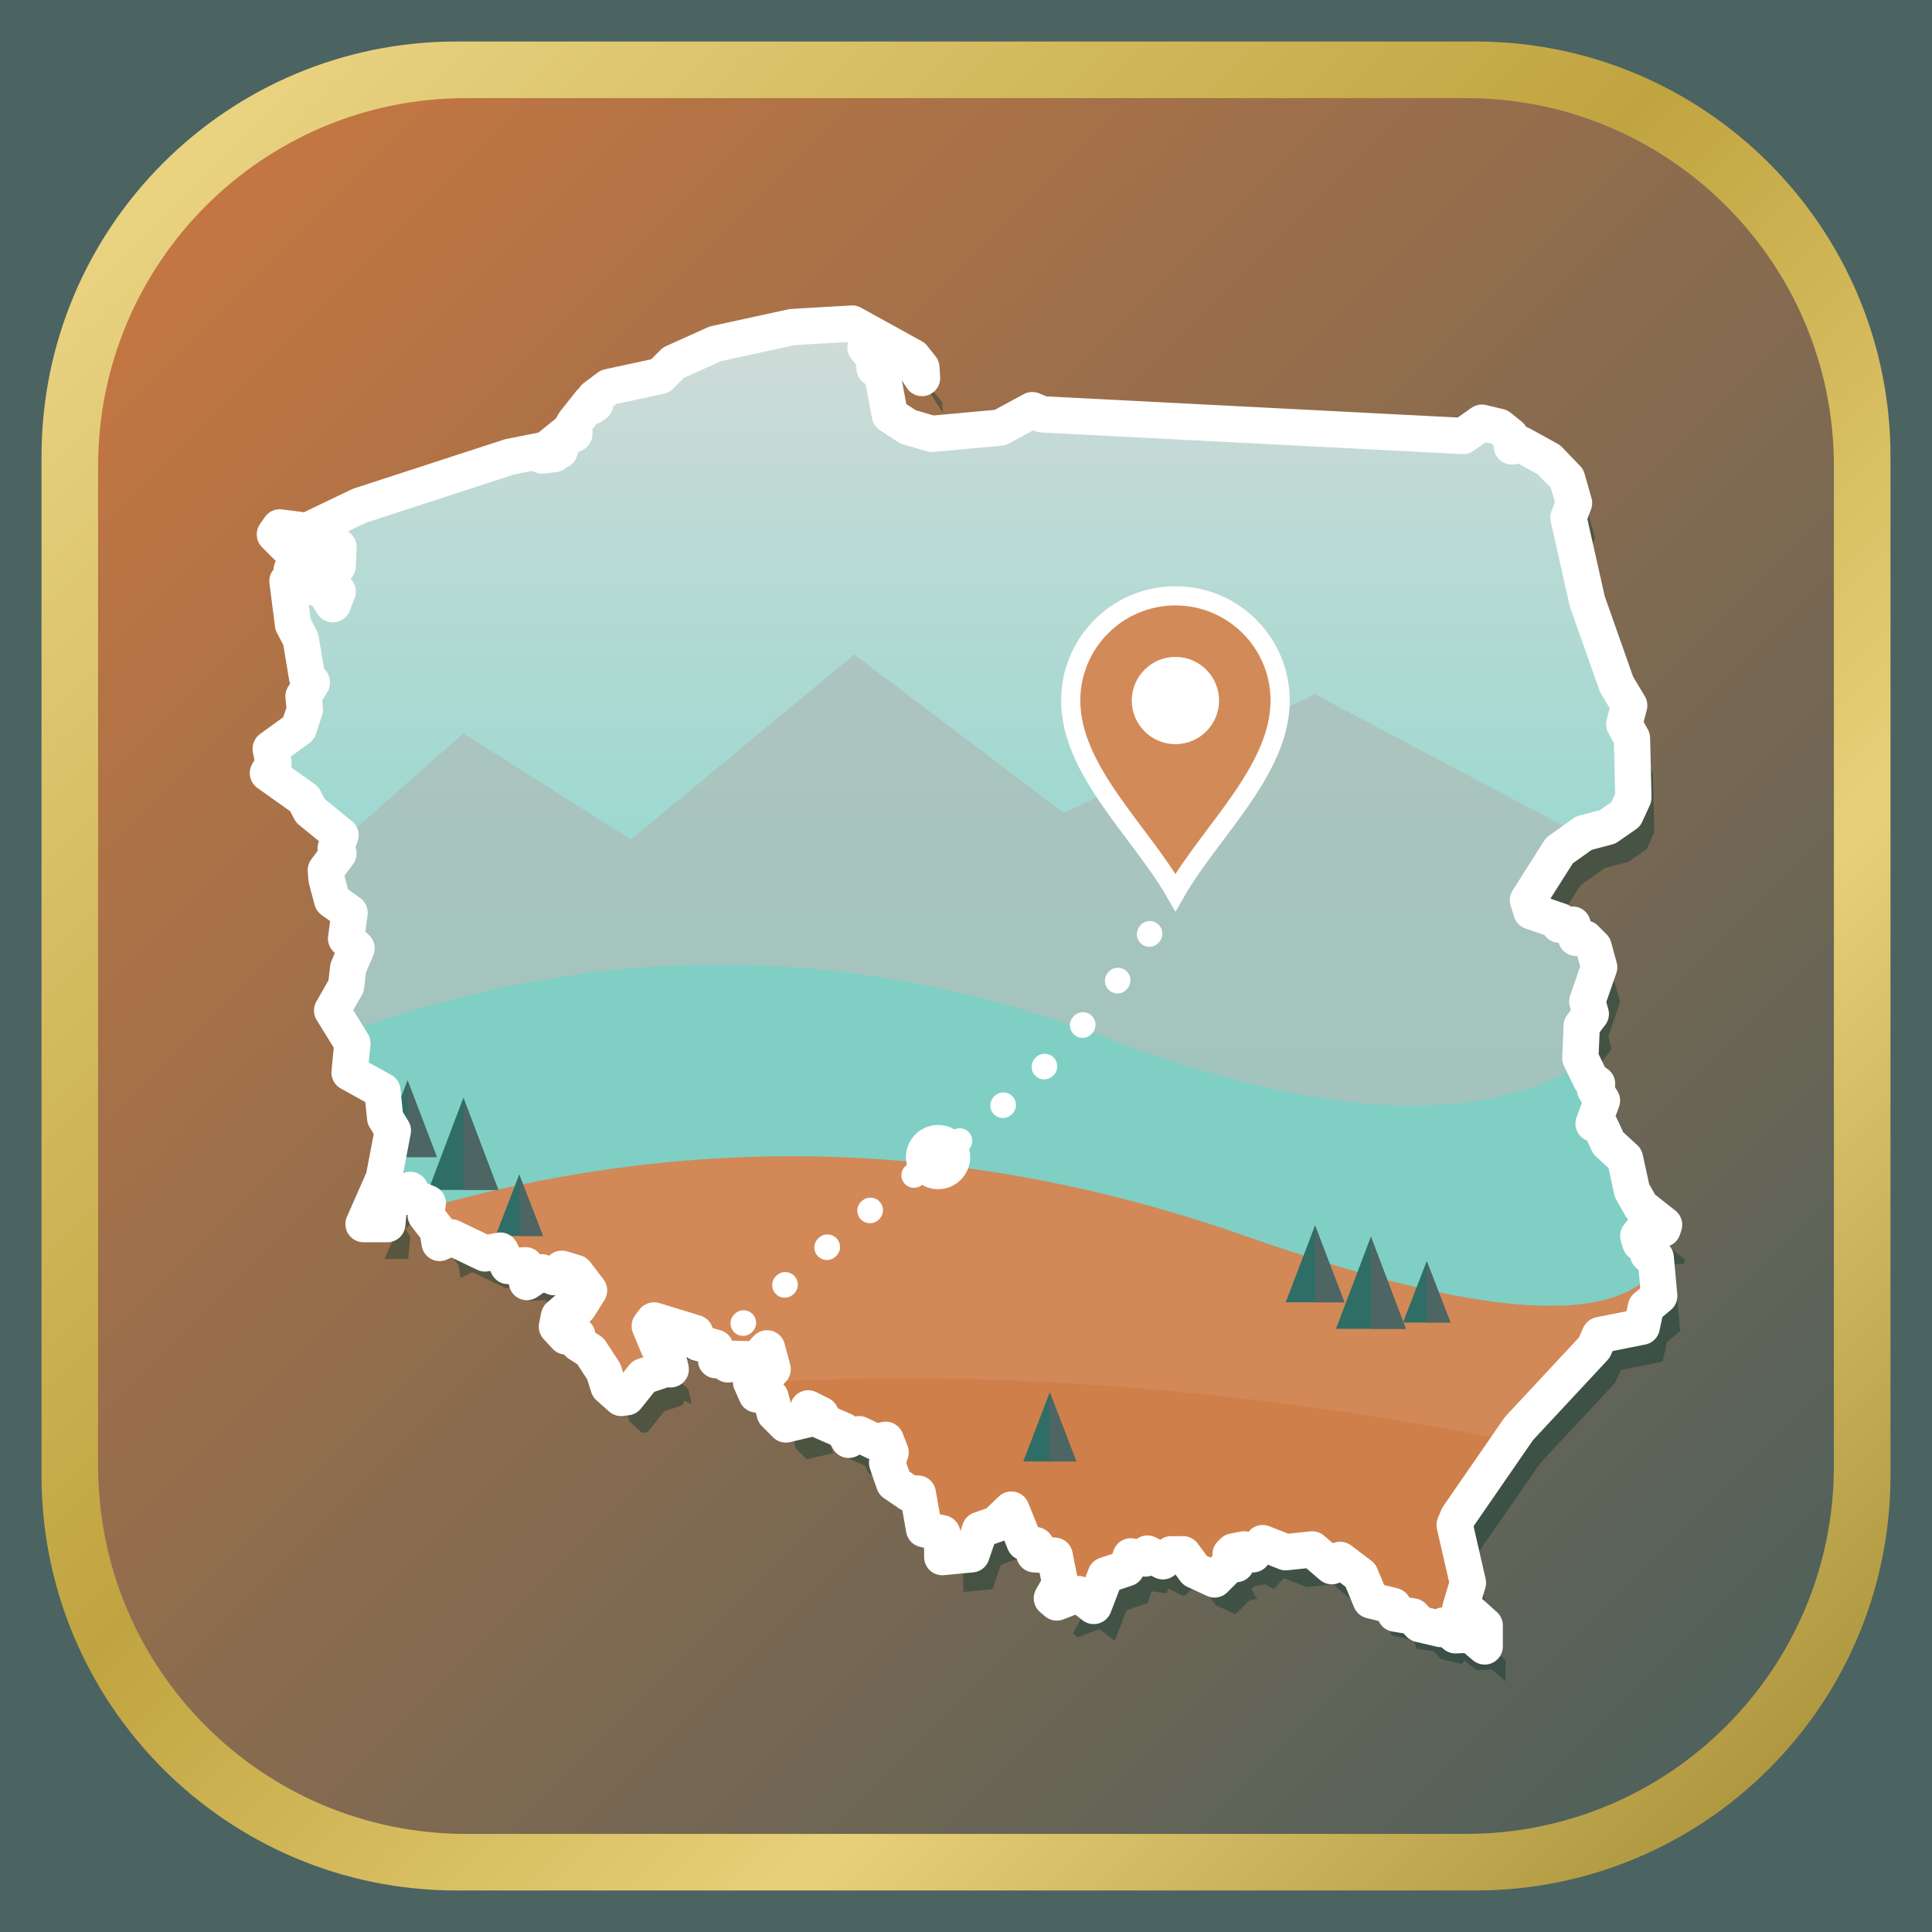
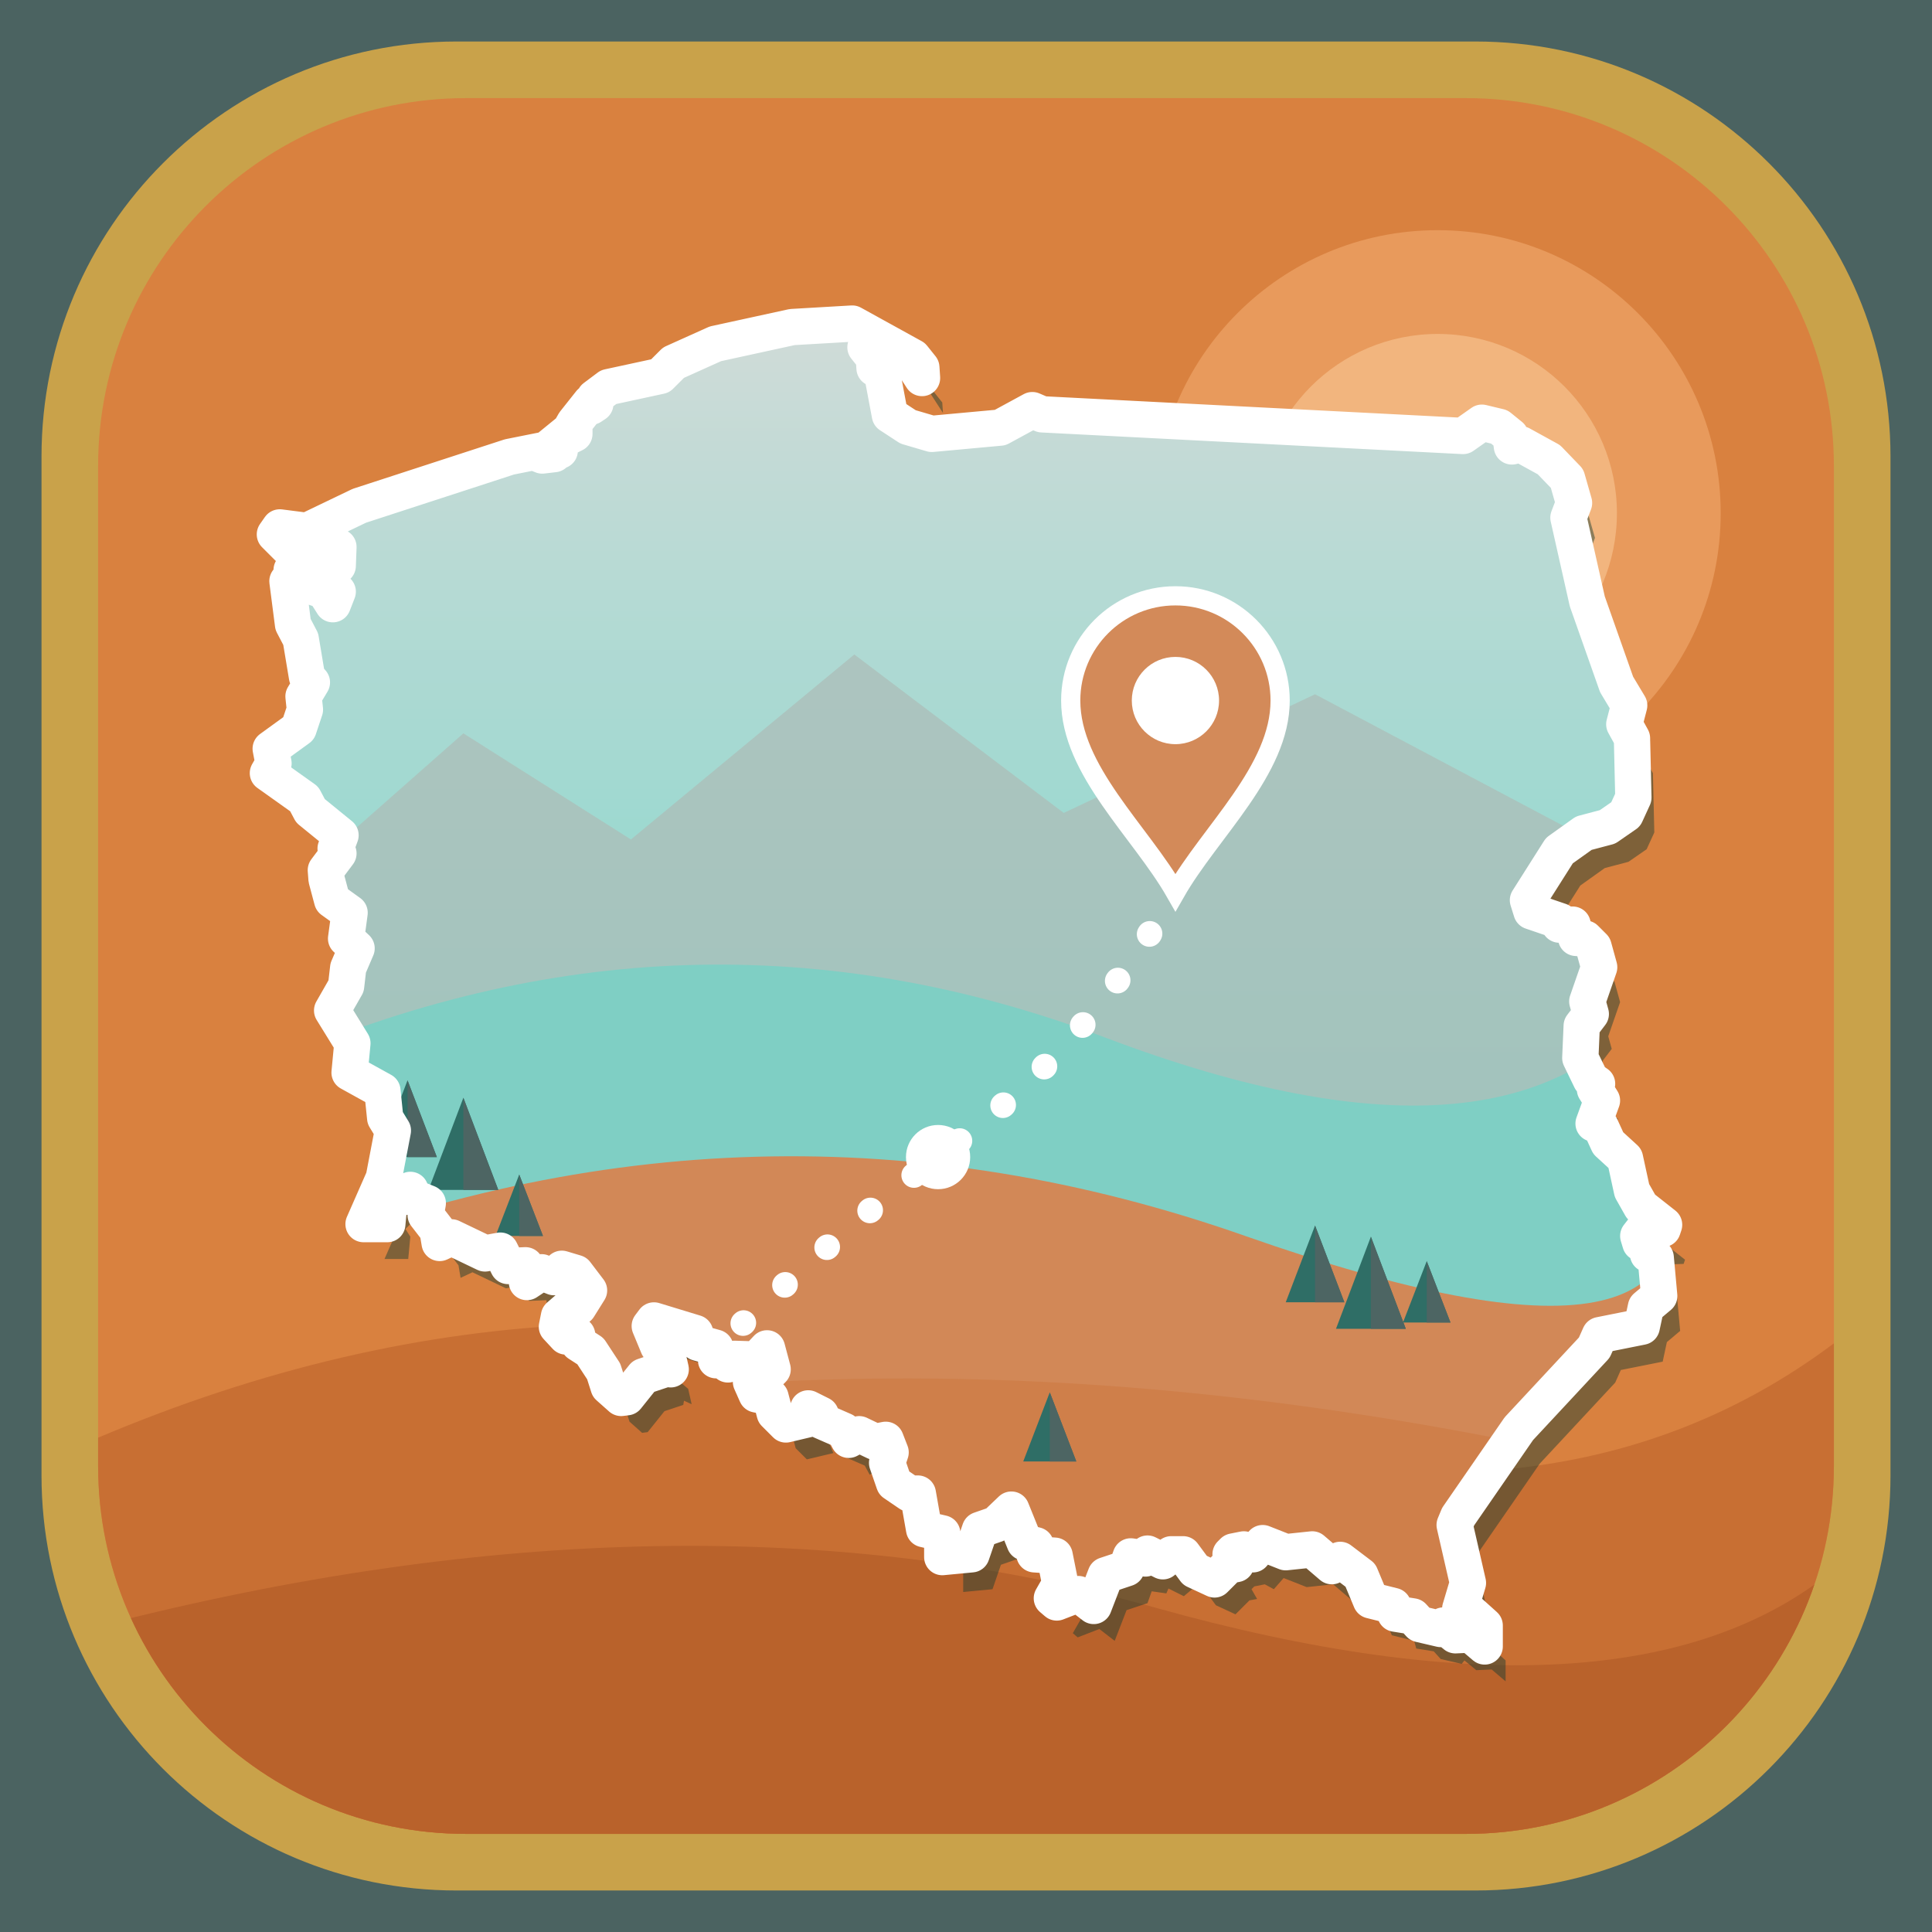
<svg xmlns="http://www.w3.org/2000/svg" viewBox="0 0 512 512" role="img" aria-label="I Was Here app icon">
  <rect width="512" height="512" fill="#4B6361" />
  <g transform="translate(6 6) scale(2.5)">
    <defs>
      <linearGradient id="tGold" x1="0" y1="0" x2="1" y2="1">
        <stop offset="0" stop-color="#F1DC8E" />
        <stop offset=".45" stop-color="#C0A440" />
        <stop offset=".7" stop-color="#E8D079" />
        <stop offset="1" stop-color="#9E862E" />
      </linearGradient>
+       <clipPath id="tClip">
+         <rect x="8" y="8" width="184" height="184" rx="39" />
+       </clipPath>
      <linearGradient id="tGreen" x1="0" y1="0" x2="1" y2="1">
        <stop offset="0" stop-color="#CC7840" />
        <stop offset="1" stop-color="#485F5D" />
      </linearGradient>
      <linearGradient id="tLand" x1="0" y1="0" x2="0" y2="1">
        <stop offset="0" stop-color="#D1DBD8" />
        <stop offset=".5" stop-color="#8ED8CE" />
        <stop offset="1" stop-color="#62BEB2" />
      </linearGradient>
      <clipPath id="tPl">
        <path d="M104.3,172.0 L102.0,172.8 L100.8,176.3 L96.6,176.7 L96.6,173.3 L94.0,172.7 L93.1,167.6 L91.9,167.6 L89.7,166.1 L88.7,163.2 L89.2,161.7 L88.5,159.9 L87.0,160.2 L84.7,159.1 L83.2,159.9 L82.5,158.6 L79.3,157.2 L79.2,156.3 L77.4,155.4 L78.0,156.8 L74.2,157.7 L72.6,156.1 L72.0,153.8 L70.0,153.4 L69.2,151.6 L70.9,151.2 L72.3,149.8 L71.5,146.8 L70.0,148.4 L66.8,148.3 L65.9,149.1 L65.2,148.0 L64.2,148.5 L64.1,146.7 L61.6,146.0 L61.2,144.6 L55.3,142.8 L54.7,143.6 L55.9,146.5 L57.2,147.6 L57.7,149.8 L56.6,149.3 L56.5,149.9 L53.8,150.8 L51.4,153.8 L50.6,153.9 L48.8,152.3 L48.1,150.1 L46.2,147.2 L44.5,146.1 L44.3,144.9 L42.7,145.1 L41.4,143.7 L41.7,142.2 L43.2,140.9 L44.5,140.9 L46.0,138.5 L44.1,136.0 L42.1,135.4 L41.0,136.6 L39.2,135.9 L37.1,137.3 L36.9,134.9 L34.4,135.0 L33.3,132.8 L31.1,133.2 L26.3,130.9 L24.6,131.7 L24.3,129.9 L22.6,127.7 L22.9,126.0 L20.9,125.2 L20.4,124.1 L19.6,125.1 L17.6,123.8 L16.7,124.7 L17.4,125.8 L17.1,129.0 L13.7,129.0 L16.6,122.4 L17.9,115.6 L16.8,113.8 L16.4,109.9 L11.7,107.3 L12.1,103.1 L9.2,98.4 L11.2,94.9 L11.5,92.3 L12.7,89.5 L11.2,88.1 L11.7,84.4 L9.2,82.6 L8.4,79.6 L8.3,78.3 L10.1,75.9 L9.7,75.2 L10.4,73.3 L6.1,69.8 L5.2,68.1 L0.0,64.4 L0.8,63.0 L0.4,60.9 L4.4,58.0 L5.3,55.3 L5.1,53.4 L6.3,51.4 L5.6,50.6 L4.7,45.2 L3.6,43.1 L2.8,36.9 L3.6,36.5 L3.4,35.3 L5.8,37.5 L8.1,38.3 L9.3,40.2 L10.0,38.4 L9.0,38.2 L8.4,36.8 L9.0,34.7 L10.0,34.7 L10.1,32.0 L9.2,33.3 L9.0,31.9 L6.3,31.4 L6.1,30.2 L4.8,31.1 L5.9,31.6 L5.6,32.2 L3.9,33.1 L1.0,30.2 L1.7,29.2 L5.6,29.7 L13.1,26.1 L34.6,19.1 L40.1,18.0 L38.8,18.7 L39.3,18.9 L41.0,18.7 L40.9,18.2 L41.8,18.2 L41.7,17.5 L40.2,17.8 L42.9,15.6 L42.1,16.7 L43.9,15.8 L43.9,15.1 L43.1,15.6 L43.9,14.2 L46.2,11.3 L46.3,11.9 L46.9,11.5 L46.9,11.0 L46.4,11.3 L46.8,10.6 L48.8,9.1 L56.2,7.5 L58.1,5.6 L64.1,2.9 L75.1,0.5 L83.7,0.0 L92.4,4.8 L93.6,6.3 L93.7,7.8 L91.5,4.4 L86.3,1.6 L85.6,3.4 L86.8,4.9 L86.9,6.4 L87.8,6.2 L89.1,13.1 L91.7,14.8 L95.1,15.8 L104.9,14.9 L109.5,12.4 L110.9,13.0 L171.2,16.1 L173.9,14.2 L176.4,14.8 L178.0,16.1 L178.2,17.6 L179.5,17.3 L183.5,19.5 L186.1,22.2 L187.1,25.7 L186.3,27.8 L189.0,39.8 L193.2,51.7 L195.0,54.7 L194.3,57.4 L195.4,59.4 L195.6,67.9 L194.5,70.3 L191.9,72.1 L188.5,73.0 L185.0,75.5 L180.5,82.6 L181.0,84.2 L185.1,85.6 L185.0,86.1 L186.9,86.1 L187.4,88.0 L188.7,88.1 L189.9,89.3 L190.7,92.2 L189.0,97.1 L189.5,98.9 L188.2,100.6 L188.0,105.2 L189.5,108.3 L190.4,108.9 L190.1,109.7 L191.1,111.3 L189.9,114.6 L190.9,115.0 L192.0,117.4 L194.4,119.6 L195.4,124.2 L196.7,126.5 L200.0,129.1 L199.8,129.7 L197.0,129.8 L196.3,130.7 L196.6,131.7 L197.7,132.0 L197.7,133.3 L198.8,133.8 L199.3,139.3 L197.4,140.9 L196.8,143.7 L190.8,144.9 L190.0,146.7 L179.2,158.3 L170.5,170.9 L170.0,172.1 L171.9,180.4 L170.8,184.1 L171.3,183.8 L174.3,186.5 L174.3,189.5 L172.3,187.8 L170.1,187.9 L168.4,186.5 L168.0,187.0 L165.0,186.3 L164.0,185.2 L161.5,184.8 L161.2,183.7 L158.0,182.9 L156.5,179.3 L153.6,177.1 L152.4,178.0 L149.6,175.6 L145.8,176.0 L142.5,174.7 L141.1,176.3 L139.8,175.6 L138.3,175.9 L137.9,176.3 L138.7,177.7 L137.6,177.9 L135.6,179.9 L132.8,178.6 L131.1,176.3 L129.4,176.3 L128.2,177.3 L126.0,176.2 L125.7,176.9 L123.6,176.6 L123.0,178.3 L120.0,179.3 L118.3,183.7 L116.1,182.0 L113.0,183.2 L112.3,182.6 L113.5,180.5 L112.7,176.5 L109.8,176.3 L110.0,175.0 L108.4,174.6 L106.5,169.9Z" />
      </clipPath>
    </defs>
-     <rect x="2" y="2" width="196" height="196" rx="44" fill="url(#tGold)" />
-     <rect x="8" y="8" width="184" height="184" rx="39" fill="url(#tGreen)" />
+     <rect x="2" y="2" width="196" height="196" rx="44" fill="#C9A24A" />
+     <rect x="8" y="8" width="184" height="184" rx="39" fill="#D9813F" />
+     <g clip-path="url(#tClip)">
+       <circle cx="150" cy="52" r="30" fill="#E89A5C" />
+       <circle cx="150" cy="52" r="19" fill="#F2B57E" />
+       <path d="M8 150Q60 128 110 146T192 140V192H8Z" fill="#C86F33" />
+       <path d="M8 170Q70 154 120 168T192 164V192H8Z" fill="#B9622B" />
+     </g>
    <g transform="translate(26.0 31.9) scale(0.74)">
      <path d="M104.3,172.0 L102.0,172.8 L100.8,176.3 L96.6,176.7 L96.6,173.3 L94.0,172.7 L93.1,167.6 L91.9,167.6 L89.7,166.1 L88.7,163.2 L89.2,161.7 L88.5,159.9 L87.0,160.2 L84.7,159.1 L83.2,159.9 L82.5,158.6 L79.3,157.2 L79.2,156.3 L77.4,155.4 L78.0,156.8 L74.2,157.7 L72.6,156.1 L72.0,153.8 L70.0,153.4 L69.2,151.6 L70.9,151.2 L72.3,149.8 L71.5,146.8 L70.0,148.4 L66.8,148.3 L65.9,149.1 L65.2,148.0 L64.2,148.5 L64.1,146.7 L61.6,146.0 L61.2,144.6 L55.3,142.8 L54.7,143.6 L55.9,146.5 L57.2,147.6 L57.7,149.8 L56.6,149.3 L56.5,149.9 L53.8,150.8 L51.4,153.8 L50.6,153.9 L48.8,152.3 L48.1,150.1 L46.2,147.2 L44.5,146.1 L44.3,144.9 L42.7,145.1 L41.4,143.7 L41.7,142.2 L43.2,140.9 L44.5,140.9 L46.0,138.5 L44.1,136.0 L42.1,135.4 L41.0,136.6 L39.2,135.9 L37.1,137.3 L36.9,134.9 L34.4,135.0 L33.3,132.8 L31.1,133.2 L26.3,130.9 L24.6,131.7 L24.3,129.9 L22.6,127.7 L22.9,126.0 L20.9,125.2 L20.4,124.1 L19.6,125.1 L17.6,123.8 L16.7,124.7 L17.4,125.8 L17.1,129.0 L13.7,129.0 L16.6,122.4 L17.9,115.6 L16.8,113.8 L16.4,109.9 L11.7,107.3 L12.1,103.1 L9.2,98.4 L11.2,94.9 L11.5,92.3 L12.7,89.5 L11.2,88.1 L11.7,84.4 L9.2,82.6 L8.4,79.6 L8.3,78.3 L10.1,75.9 L9.7,75.2 L10.4,73.3 L6.1,69.8 L5.2,68.1 L0.0,64.4 L0.8,63.0 L0.4,60.9 L4.4,58.0 L5.3,55.3 L5.1,53.4 L6.3,51.4 L5.6,50.6 L4.7,45.2 L3.6,43.1 L2.8,36.9 L3.6,36.5 L3.4,35.3 L5.8,37.5 L8.1,38.3 L9.3,40.2 L10.0,38.4 L9.0,38.2 L8.4,36.8 L9.0,34.7 L10.0,34.7 L10.1,32.0 L9.2,33.3 L9.0,31.9 L6.3,31.4 L6.1,30.2 L4.8,31.1 L5.9,31.6 L5.6,32.2 L3.9,33.1 L1.0,30.2 L1.7,29.2 L5.6,29.7 L13.1,26.1 L34.6,19.1 L40.1,18.0 L38.8,18.7 L39.3,18.9 L41.0,18.7 L40.9,18.2 L41.8,18.2 L41.7,17.5 L40.2,17.8 L42.9,15.6 L42.1,16.7 L43.9,15.8 L43.9,15.1 L43.1,15.6 L43.9,14.2 L46.2,11.3 L46.3,11.9 L46.9,11.5 L46.9,11.0 L46.4,11.3 L46.8,10.6 L48.8,9.1 L56.2,7.5 L58.1,5.6 L64.1,2.9 L75.1,0.5 L83.7,0.0 L92.4,4.8 L93.6,6.3 L93.7,7.8 L91.5,4.4 L86.3,1.6 L85.6,3.4 L86.8,4.9 L86.9,6.4 L87.8,6.2 L89.1,13.1 L91.7,14.8 L95.1,15.8 L104.9,14.9 L109.5,12.4 L110.9,13.0 L171.2,16.1 L173.9,14.2 L176.4,14.8 L178.0,16.1 L178.2,17.6 L179.5,17.3 L183.5,19.5 L186.1,22.2 L187.1,25.7 L186.3,27.8 L189.0,39.8 L193.2,51.7 L195.0,54.7 L194.3,57.4 L195.4,59.4 L195.6,67.9 L194.5,70.3 L191.9,72.1 L188.5,73.0 L185.0,75.5 L180.5,82.6 L181.0,84.2 L185.1,85.6 L185.0,86.1 L186.9,86.1 L187.4,88.0 L188.7,88.1 L189.9,89.3 L190.7,92.2 L189.0,97.1 L189.5,98.9 L188.2,100.6 L188.0,105.2 L189.5,108.3 L190.4,108.9 L190.1,109.7 L191.1,111.3 L189.9,114.6 L190.9,115.0 L192.0,117.4 L194.4,119.6 L195.4,124.2 L196.7,126.5 L200.0,129.1 L199.8,129.7 L197.0,129.8 L196.3,130.7 L196.6,131.7 L197.7,132.0 L197.7,133.3 L198.8,133.8 L199.3,139.3 L197.4,140.9 L196.8,143.7 L190.8,144.9 L190.0,146.7 L179.2,158.3 L170.5,170.9 L170.0,172.1 L171.9,180.4 L170.8,184.1 L171.3,183.8 L174.3,186.5 L174.3,189.5 L172.3,187.8 L170.1,187.9 L168.4,186.5 L168.0,187.0 L165.0,186.3 L164.0,185.2 L161.5,184.8 L161.2,183.7 L158.0,182.9 L156.5,179.3 L153.6,177.1 L152.4,178.0 L149.6,175.6 L145.8,176.0 L142.5,174.7 L141.1,176.3 L139.8,175.6 L138.3,175.9 L137.9,176.3 L138.7,177.7 L137.6,177.9 L135.6,179.9 L132.8,178.6 L131.1,176.3 L129.4,176.3 L128.2,177.3 L126.0,176.2 L125.7,176.9 L123.6,176.6 L123.0,178.3 L120.0,179.3 L118.3,183.7 L116.1,182.0 L113.0,183.2 L112.3,182.6 L113.5,180.5 L112.7,176.5 L109.8,176.3 L110.0,175.0 L108.4,174.6 L106.5,169.9Z" fill="#0F3A30" opacity=".45" transform="translate(3 5)" />
      <g clip-path="url(#tPl)">
        <rect x="-2" y="-2" width="204" height="193" fill="url(#tLand)" />
        <path d="M0 83.4L28 58.7L52 73.9L84 47.4L114 70.1L150 53.1L200 79.6V191.5H0Z" fill="#ACBEB8" opacity=".75" />
        <path d="M0 106.1Q60 79.6 120 102.3T200 94.7V191.5H0Z" fill="#7FCFC4" />
        <path d="M0 134.5Q70 106.1 140 130.7T200 119.4V191.5H0Z" fill="#D28857" />
        <path d="M0 163.0Q90 138.3 200 164.9V191.5H0Z" fill="#CF7F4A" />
        <path d="M20.0 108.4 15.8 119.4H24.2Z" fill="#2F6E66" />
        <path d="M20.0 108.4 24.2 119.4H20.0Z" fill="#4D6563" />
        <path d="M28.0 110.9 23.0 124.1H33.0Z" fill="#2F6E66" />
        <path d="M28.0 110.9 33.0 124.1H28.0Z" fill="#4D6563" />
        <path d="M13.0 122.7 9.2 132.6H16.8Z" fill="#2F6E66" />
        <path d="M13.0 122.7 16.8 132.6H13.0Z" fill="#4D6563" />
        <path d="M36.0 121.9 32.6 130.7H39.4Z" fill="#2F6E66" />
        <path d="M36.0 121.9 39.4 130.7H36.0Z" fill="#4D6563" />
        <path d="M58.0 158.4 53.4 170.5H62.6Z" fill="#2F6E66" />
        <path d="M58.0 158.4 62.6 170.5H58.0Z" fill="#4D6563" />
        <path d="M67.0 164.4 63.2 174.3H70.8Z" fill="#2F6E66" />
        <path d="M67.0 164.4 70.8 174.3H67.0Z" fill="#4D6563" />
        <path d="M150.0 129.2 145.8 140.2H154.2Z" fill="#2F6E66" />
        <path d="M150.0 129.2 154.2 140.2H150.0Z" fill="#4D6563" />
        <path d="M158.0 130.8 153.0 144.0H163.0Z" fill="#2F6E66" />
        <path d="M158.0 130.8 163.0 144.0H158.0Z" fill="#4D6563" />
        <path d="M166.0 134.3 162.6 143.1H169.4Z" fill="#2F6E66" />
        <path d="M166.0 134.3 169.4 143.1H166.0Z" fill="#4D6563" />
        <path d="M112.0 153.1 108.2 163.0H115.8Z" fill="#2F6E66" />
        <path d="M112.0 153.1 115.8 163.0H112.0Z" fill="#4D6563" />
        <path d="M44 164.9C60 151.6 78 132.6 96 119.4S122 94.7 130 81.5" fill="none" stroke="#FFFFFF" stroke-width="3.6" stroke-linecap="round" stroke-dasharray="0.1 8" />
        <circle cx="44" cy="164.9" r="4.6" fill="#FFFFFF" />
        <circle cx="96" cy="119.4" r="4.6" fill="#FFFFFF" />
      </g>
      <path d="M104.3,172.0 L102.0,172.8 L100.8,176.3 L96.6,176.7 L96.6,173.3 L94.0,172.7 L93.1,167.6 L91.9,167.6 L89.7,166.1 L88.7,163.2 L89.2,161.7 L88.5,159.9 L87.0,160.2 L84.7,159.1 L83.2,159.9 L82.5,158.6 L79.3,157.2 L79.2,156.3 L77.4,155.4 L78.0,156.8 L74.2,157.7 L72.6,156.1 L72.0,153.8 L70.0,153.4 L69.2,151.6 L70.9,151.2 L72.3,149.8 L71.5,146.8 L70.0,148.4 L66.8,148.3 L65.9,149.1 L65.2,148.0 L64.2,148.5 L64.1,146.7 L61.6,146.0 L61.2,144.6 L55.3,142.8 L54.7,143.6 L55.9,146.5 L57.2,147.6 L57.7,149.8 L56.6,149.3 L56.5,149.9 L53.8,150.8 L51.4,153.8 L50.6,153.9 L48.8,152.3 L48.1,150.1 L46.2,147.2 L44.5,146.1 L44.3,144.9 L42.7,145.1 L41.4,143.7 L41.7,142.2 L43.2,140.9 L44.5,140.9 L46.0,138.5 L44.1,136.0 L42.1,135.4 L41.0,136.6 L39.2,135.9 L37.1,137.3 L36.9,134.9 L34.4,135.0 L33.3,132.8 L31.1,133.2 L26.3,130.9 L24.6,131.7 L24.3,129.9 L22.6,127.7 L22.9,126.0 L20.9,125.2 L20.4,124.1 L19.6,125.1 L17.6,123.8 L16.7,124.7 L17.4,125.8 L17.1,129.0 L13.7,129.0 L16.6,122.4 L17.9,115.6 L16.8,113.8 L16.4,109.9 L11.7,107.3 L12.1,103.1 L9.2,98.4 L11.2,94.9 L11.5,92.3 L12.7,89.5 L11.2,88.1 L11.7,84.4 L9.2,82.6 L8.4,79.6 L8.3,78.3 L10.1,75.9 L9.7,75.2 L10.4,73.3 L6.1,69.8 L5.2,68.1 L0.0,64.4 L0.8,63.0 L0.4,60.9 L4.4,58.0 L5.3,55.3 L5.1,53.4 L6.3,51.4 L5.6,50.6 L4.7,45.2 L3.6,43.1 L2.8,36.9 L3.6,36.5 L3.4,35.3 L5.8,37.5 L8.1,38.3 L9.3,40.2 L10.0,38.4 L9.0,38.2 L8.4,36.8 L9.0,34.7 L10.0,34.7 L10.1,32.0 L9.2,33.3 L9.0,31.9 L6.3,31.4 L6.1,30.2 L4.8,31.1 L5.9,31.6 L5.6,32.2 L3.9,33.1 L1.0,30.2 L1.7,29.2 L5.6,29.7 L13.1,26.1 L34.6,19.1 L40.1,18.0 L38.8,18.7 L39.3,18.9 L41.0,18.7 L40.9,18.2 L41.8,18.2 L41.7,17.5 L40.2,17.8 L42.9,15.6 L42.1,16.7 L43.9,15.8 L43.9,15.1 L43.1,15.6 L43.9,14.2 L46.2,11.3 L46.3,11.9 L46.9,11.5 L46.9,11.0 L46.4,11.3 L46.8,10.6 L48.8,9.1 L56.2,7.5 L58.1,5.6 L64.1,2.9 L75.1,0.5 L83.7,0.0 L92.4,4.8 L93.6,6.3 L93.7,7.8 L91.5,4.4 L86.3,1.6 L85.6,3.4 L86.8,4.9 L86.9,6.4 L87.8,6.2 L89.1,13.1 L91.7,14.8 L95.1,15.8 L104.9,14.9 L109.5,12.4 L110.9,13.0 L171.2,16.1 L173.9,14.2 L176.4,14.8 L178.0,16.1 L178.2,17.6 L179.5,17.3 L183.5,19.5 L186.1,22.2 L187.1,25.7 L186.3,27.8 L189.0,39.8 L193.2,51.7 L195.0,54.7 L194.3,57.4 L195.4,59.4 L195.6,67.9 L194.5,70.3 L191.9,72.1 L188.5,73.0 L185.0,75.5 L180.5,82.6 L181.0,84.2 L185.1,85.6 L185.0,86.1 L186.9,86.1 L187.4,88.0 L188.7,88.1 L189.9,89.3 L190.7,92.2 L189.0,97.1 L189.5,98.9 L188.2,100.6 L188.0,105.2 L189.5,108.3 L190.4,108.9 L190.1,109.7 L191.1,111.3 L189.9,114.6 L190.9,115.0 L192.0,117.4 L194.4,119.6 L195.4,124.2 L196.7,126.5 L200.0,129.1 L199.8,129.7 L197.0,129.8 L196.3,130.7 L196.6,131.7 L197.7,132.0 L197.7,133.3 L198.8,133.8 L199.3,139.3 L197.4,140.9 L196.8,143.7 L190.8,144.9 L190.0,146.7 L179.2,158.3 L170.5,170.9 L170.0,172.1 L171.9,180.4 L170.8,184.1 L171.3,183.8 L174.3,186.5 L174.3,189.5 L172.3,187.8 L170.1,187.9 L168.4,186.5 L168.0,187.0 L165.0,186.3 L164.0,185.2 L161.5,184.8 L161.2,183.7 L158.0,182.9 L156.5,179.3 L153.6,177.1 L152.4,178.0 L149.6,175.6 L145.8,176.0 L142.5,174.7 L141.1,176.3 L139.8,175.6 L138.3,175.9 L137.9,176.3 L138.7,177.7 L137.6,177.9 L135.6,179.9 L132.8,178.6 L131.1,176.3 L129.4,176.3 L128.2,177.3 L126.0,176.2 L125.7,176.9 L123.6,176.6 L123.0,178.3 L120.0,179.3 L118.3,183.7 L116.1,182.0 L113.0,183.2 L112.3,182.6 L113.5,180.5 L112.7,176.5 L109.8,176.3 L110.0,175.0 L108.4,174.6 L106.5,169.9Z" fill="none" stroke="#FFFFFF" stroke-width="5.2" stroke-linejoin="round" />
      <g transform="translate(130 81.5) scale(1.25)">
        <path d="M0 0C-4 -7 -12 -14 -12 -22A12 12 0 1 1 12 -22C12 -14 4 -7 0 0Z" fill="#D38A59" stroke="#FFFFFF" stroke-width="2.2" />
        <circle cx="0" cy="-22" r="5" fill="#FFFFFF" />
      </g>
    </g>
  </g>
</svg>
